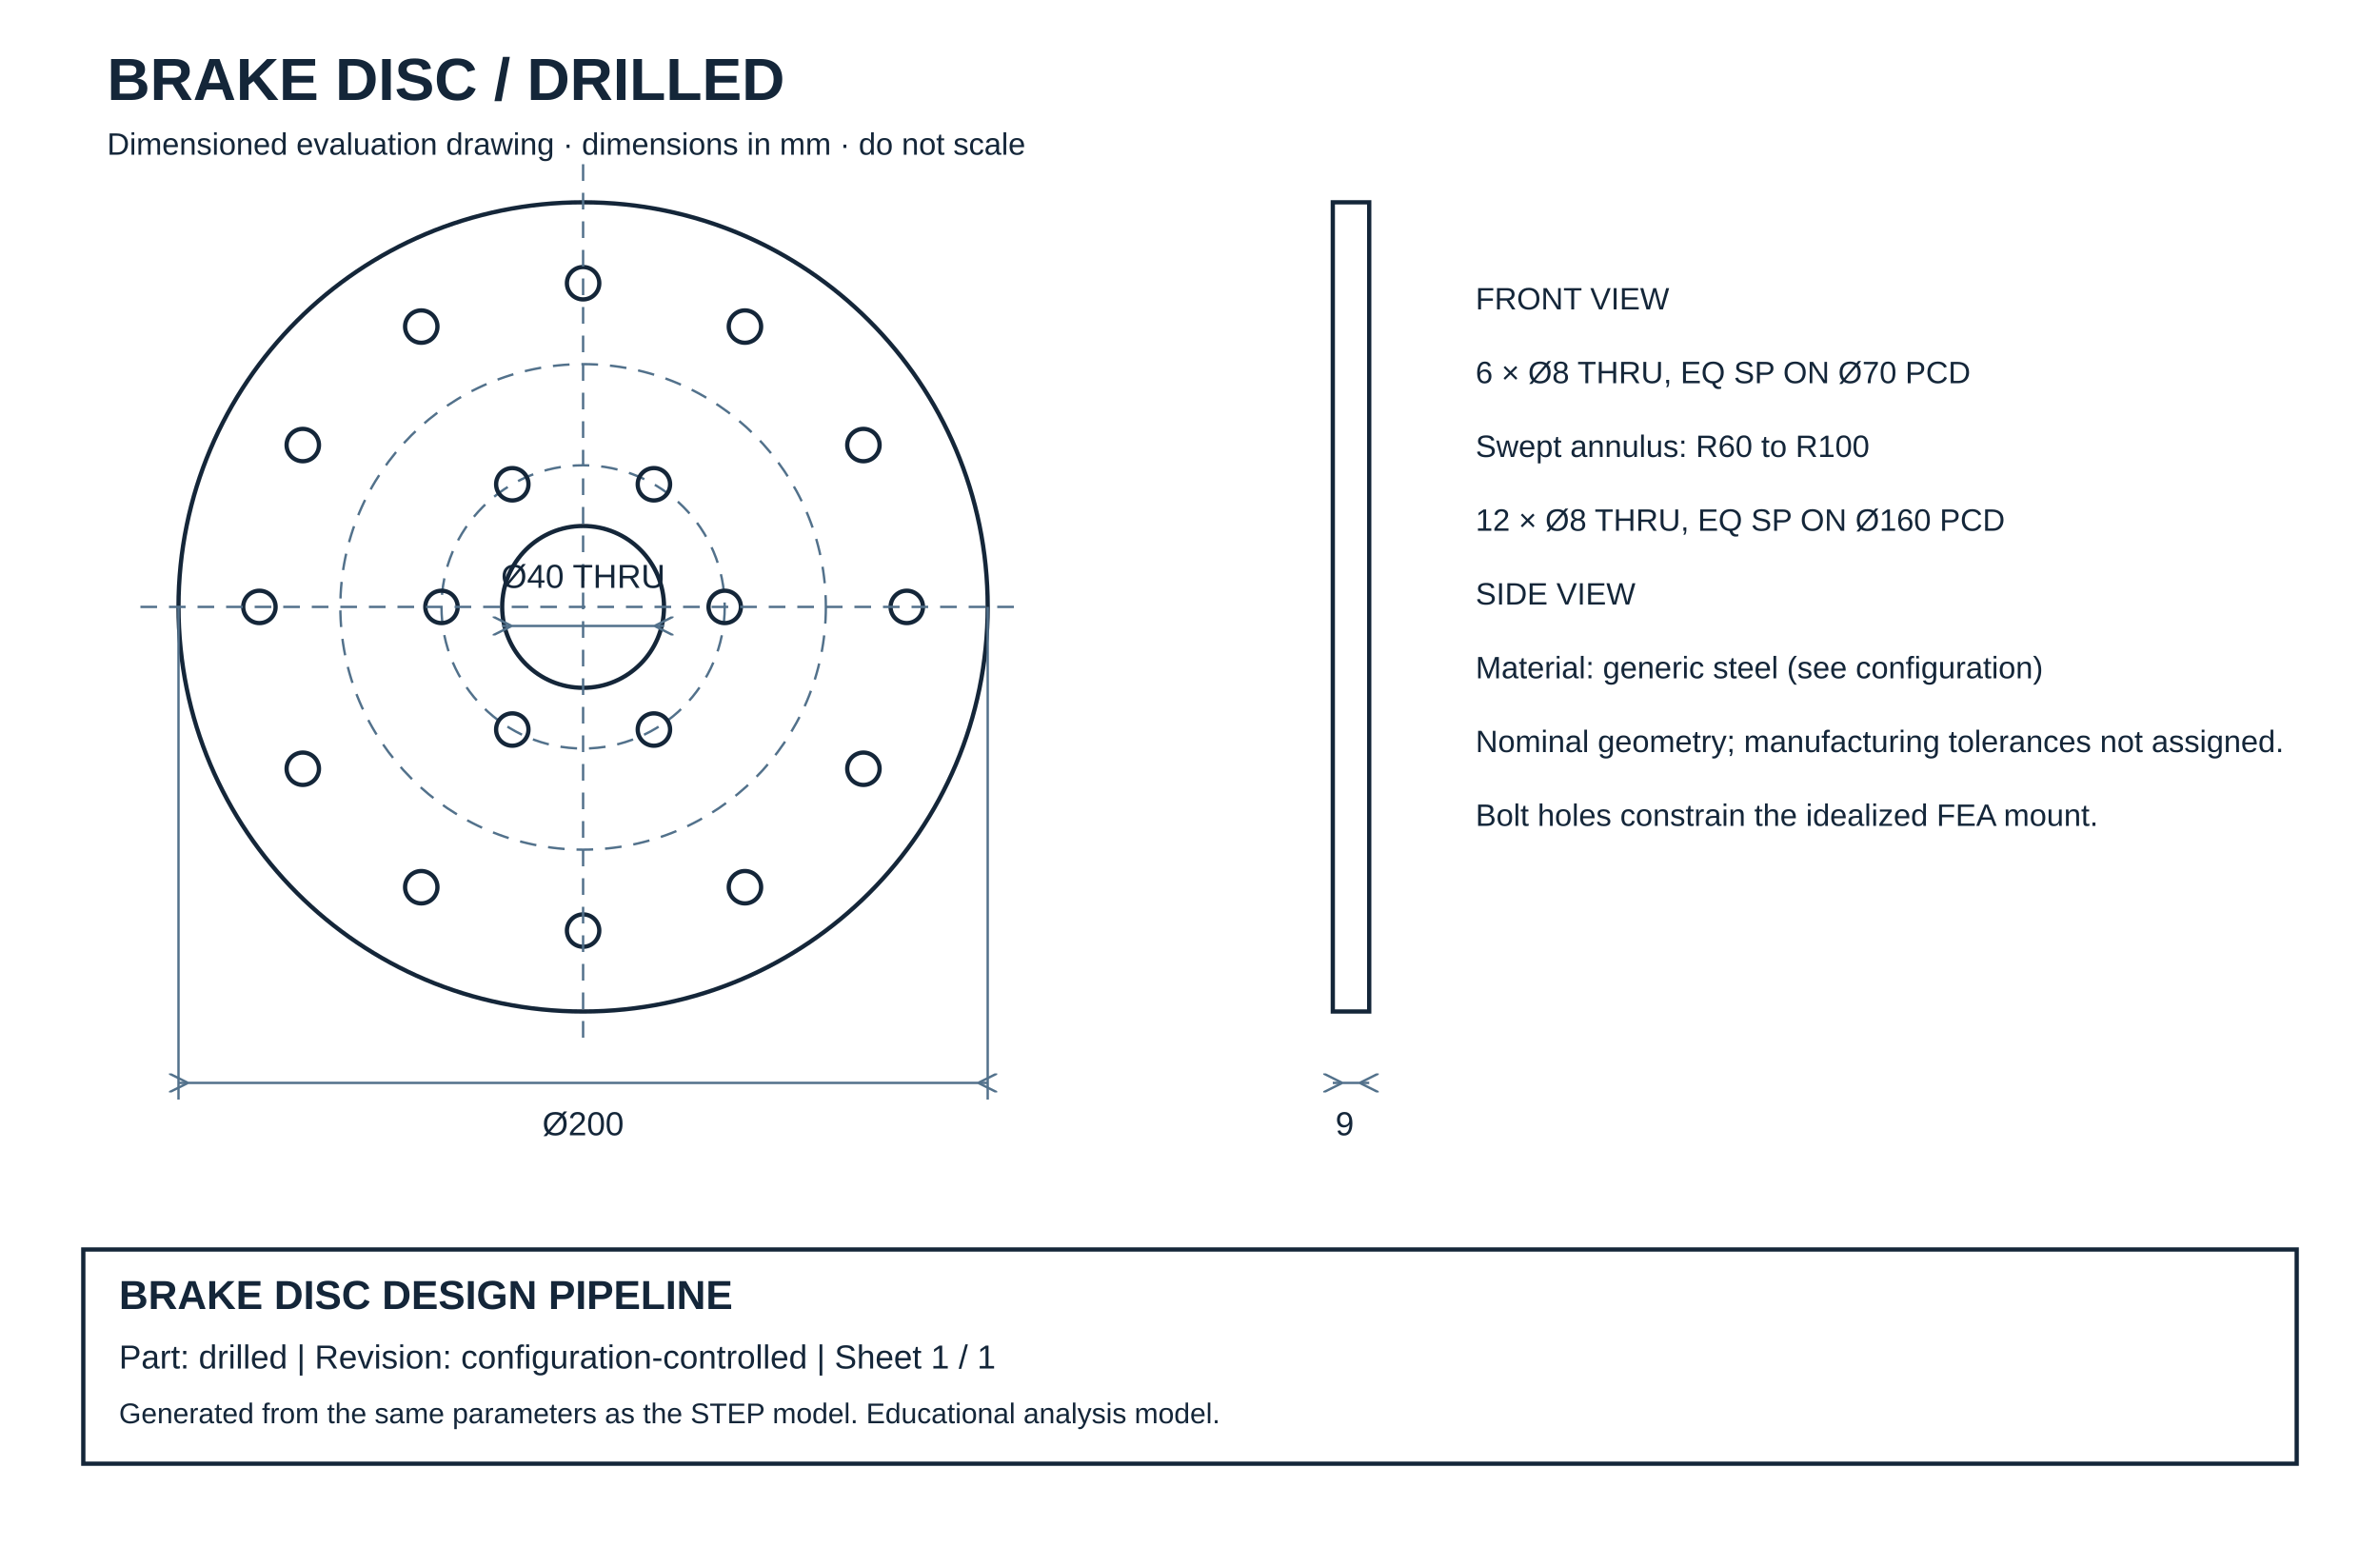
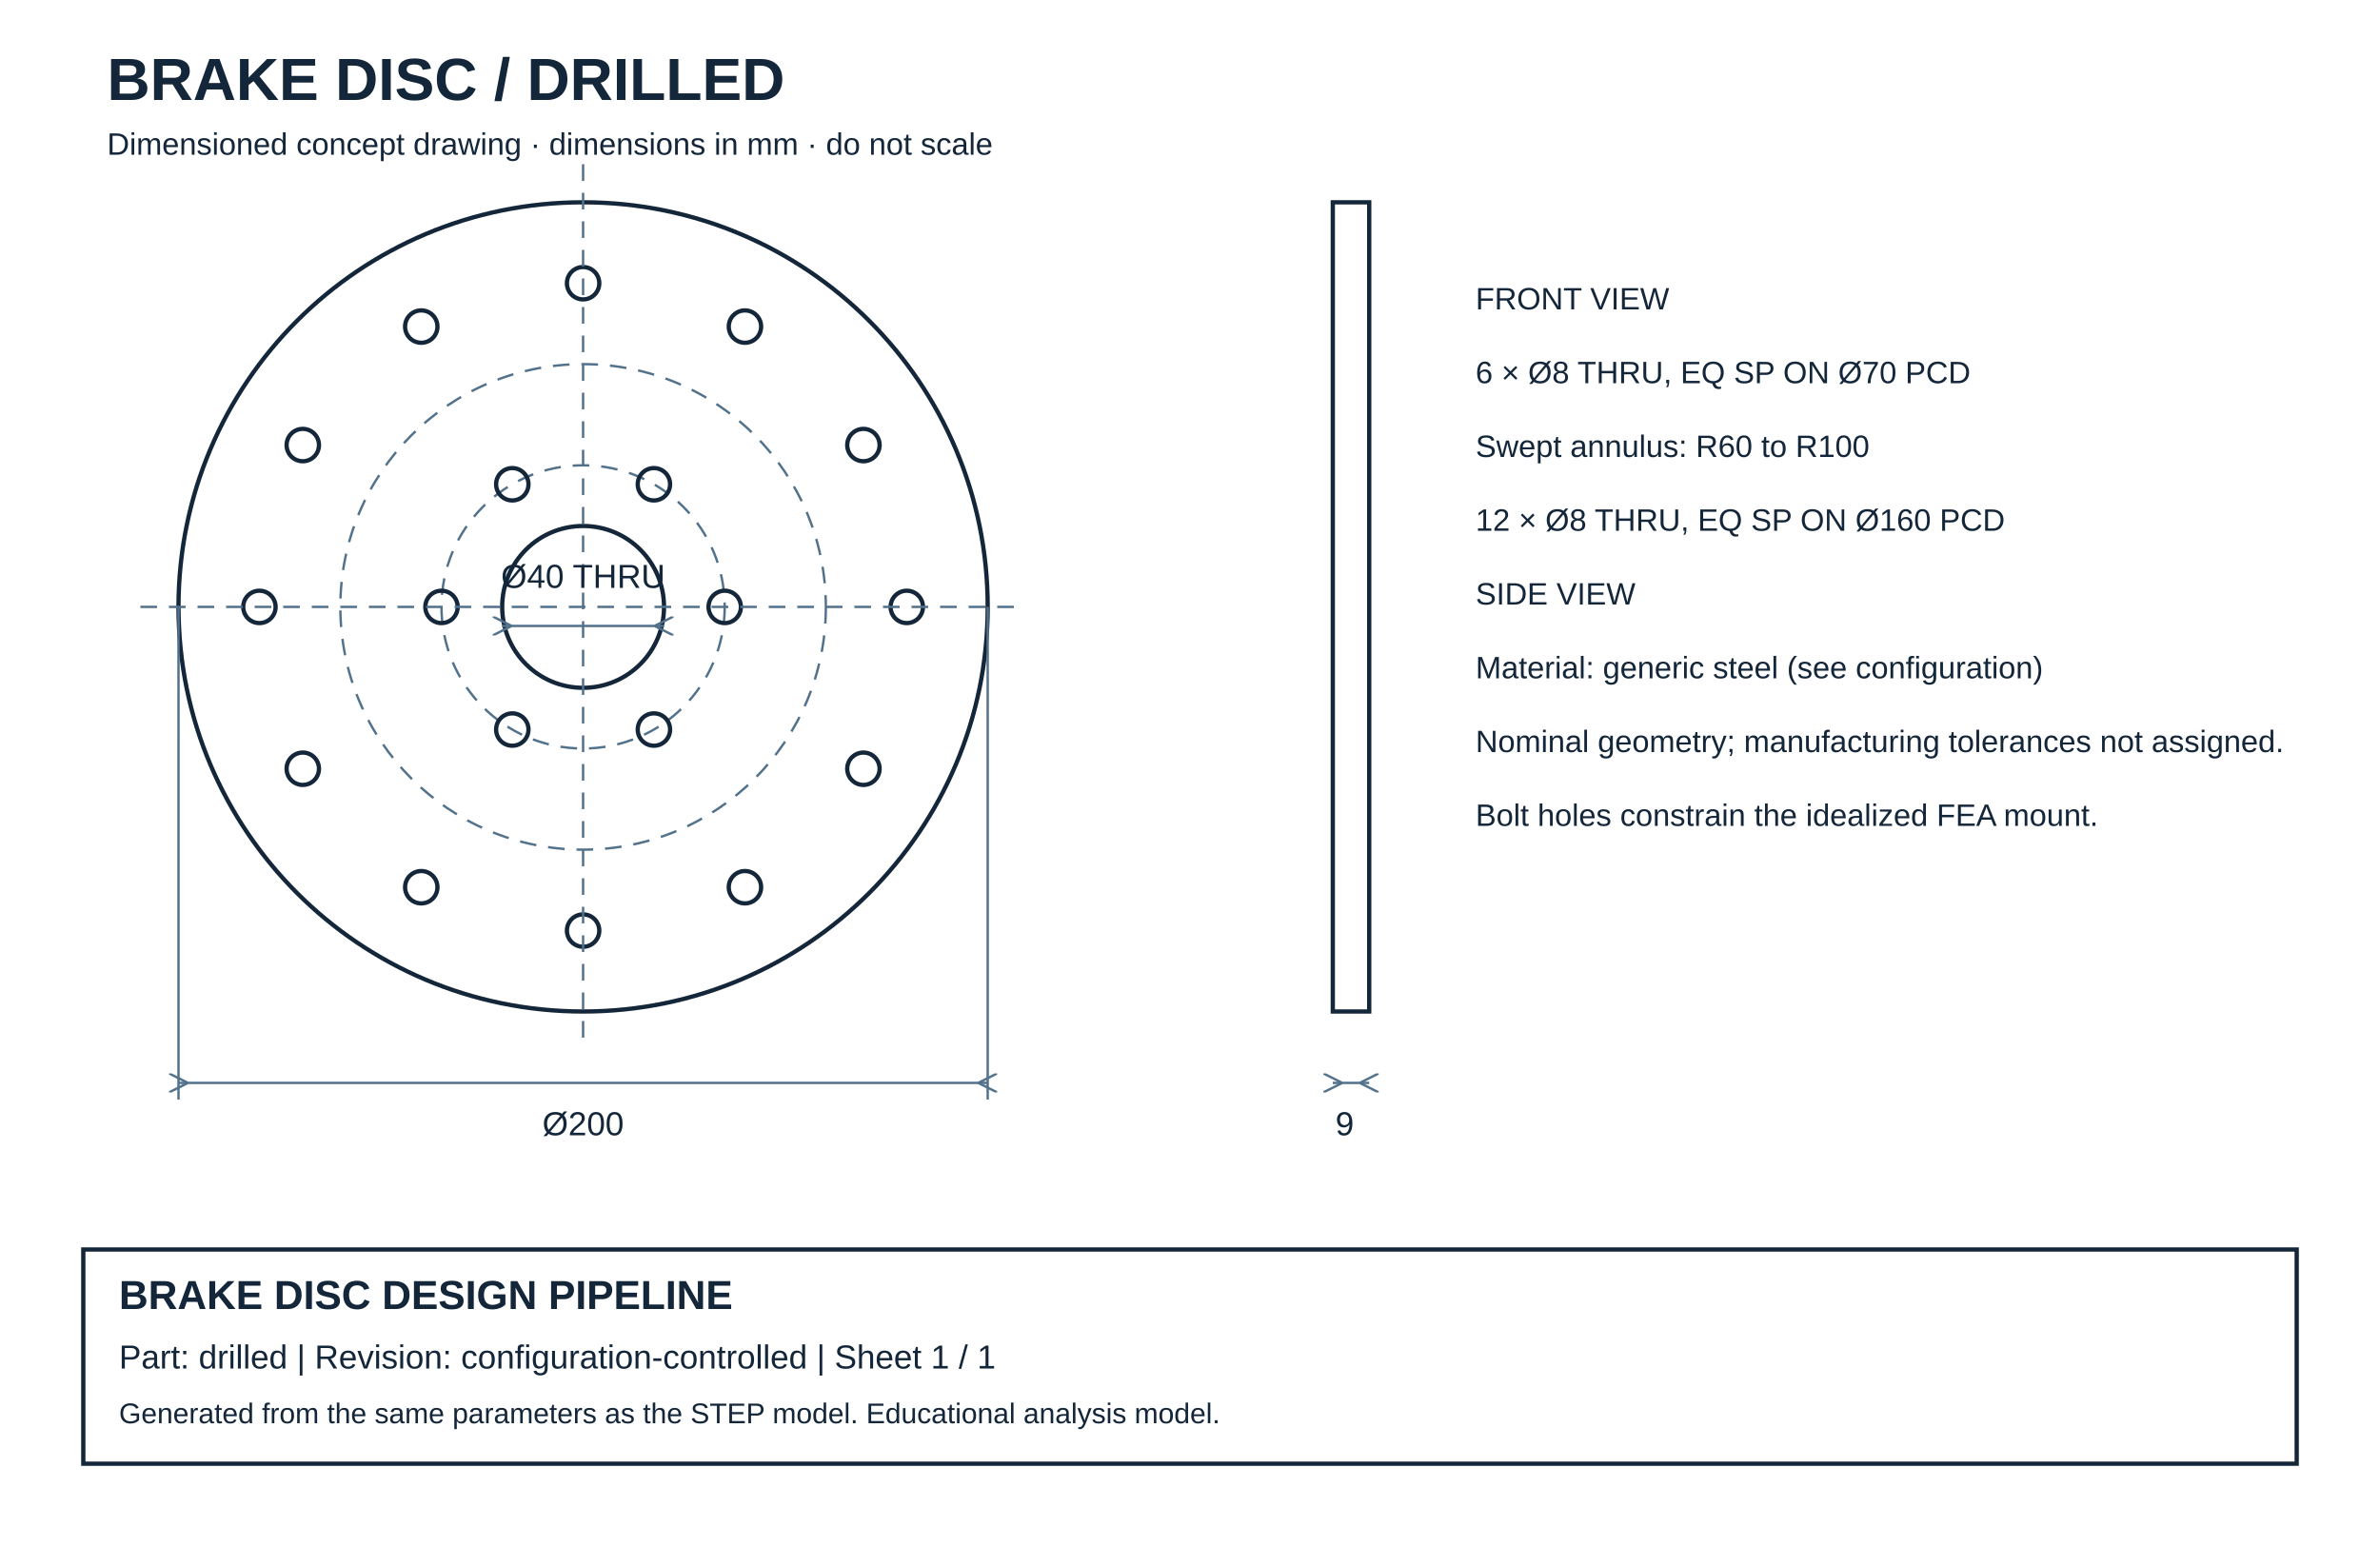
<svg xmlns="http://www.w3.org/2000/svg" width="1000" height="650" viewBox="0 0 1000 650">
  <rect width="1000" height="650" fill="white" />
  <style>text{font-family:Arial,sans-serif;fill:#142639} .edge{fill:none;stroke:#142639;stroke-width:1.8} .dim{fill:none;stroke:#52718b;stroke-width:1} .dash{stroke-dasharray:7 5}</style>
  <defs>
    <marker id="arrow" markerWidth="8" markerHeight="8" refX="4" refY="4" orient="auto-start-reverse">
      <path d="M8 0L0 4L8 8" fill="none" stroke="#52718b" />
    </marker>
  </defs>
  <text x="45" y="42" font-size="25" font-weight="bold">BRAKE DISC / DRILLED</text>
-   <text x="45" y="65" font-size="13">Dimensioned evaluation drawing · dimensions in mm · do not scale</text>
+   <text x="45" y="65" font-size="13">Dimensioned concept drawing · dimensions in mm · do not scale</text>
  <circle cx="245" cy="255" r="170.0" class="edge" />
  <circle cx="245" cy="255" r="34.0" class="edge" />
  <circle cx="245" cy="255" r="59.5" class="dim dash" />
  <circle cx="245" cy="255" r="102.0" class="dim dash" />
  <circle cx="304.5" cy="255.0" r="6.8" class="edge" />
  <circle cx="274.75" cy="203.471" r="6.8" class="edge" />
  <circle cx="215.25" cy="203.471" r="6.8" class="edge" />
  <circle cx="185.5" cy="255.0" r="6.8" class="edge" />
  <circle cx="215.25" cy="306.529" r="6.8" class="edge" />
  <circle cx="274.75" cy="306.529" r="6.8" class="edge" />
  <circle cx="381.0" cy="255.0" r="6.8" class="edge" />
  <circle cx="362.779" cy="187.0" r="6.8" class="edge" />
  <circle cx="313.0" cy="137.221" r="6.8" class="edge" />
  <circle cx="245.0" cy="119.0" r="6.8" class="edge" />
  <circle cx="177" cy="137.221" r="6.8" class="edge" />
  <circle cx="127.221" cy="187.0" r="6.8" class="edge" />
  <circle cx="109.0" cy="255" r="6.8" class="edge" />
  <circle cx="127.221" cy="323" r="6.8" class="edge" />
  <circle cx="177" cy="372.779" r="6.8" class="edge" />
  <circle cx="245" cy="391.0" r="6.8" class="edge" />
  <circle cx="313.0" cy="372.779" r="6.8" class="edge" />
  <circle cx="362.779" cy="323" r="6.8" class="edge" />
  <path d="M59.0 255H431.0M245 69.0V441.0" class="dim dash" />
  <path d="M75.0 455L415.0 455" class="dim" marker-start="url(#arrow)" marker-end="url(#arrow)" />
  <text x="245" y="477" font-size="14" text-anchor="middle">Ø200</text>
  <path d="M75.0 255V462M415.0 255V462" class="dim" />
  <path d="M211.0 263L279.0 263" class="dim" marker-start="url(#arrow)" marker-end="url(#arrow)" />
  <text x="245" y="247" font-size="14" text-anchor="middle">Ø40 THRU</text>
  <rect x="560" y="85.0" width="15.3" height="340.0" class="edge" />
  <path d="M560 455L575.3 455" class="dim" marker-start="url(#arrow)" marker-end="url(#arrow)" />
  <text x="565" y="477" font-size="14" text-anchor="middle">9</text>
  <text x="620" y="130" font-size="13">FRONT VIEW</text>
  <text x="620" y="161" font-size="13">6 × Ø8 THRU, EQ SP ON Ø70 PCD</text>
  <text x="620" y="192" font-size="13">Swept annulus: R60 to R100</text>
  <text x="620" y="223" font-size="13">12 × Ø8 THRU, EQ SP ON Ø160 PCD</text>
  <text x="620" y="254" font-size="13">SIDE VIEW</text>
  <text x="620" y="285" font-size="13">Material: generic steel (see configuration)</text>
  <text x="620" y="316" font-size="13">Nominal geometry; manufacturing tolerances not assigned.</text>
  <text x="620" y="347" font-size="13">Bolt holes constrain the idealized FEA mount.</text>
  <rect x="35" y="525" width="930" height="90" class="edge" />
  <text x="50" y="550" font-size="17" font-weight="bold">BRAKE DISC DESIGN PIPELINE</text>
  <text x="50" y="575" font-size="14">Part: drilled | Revision: configuration-controlled | Sheet 1 / 1</text>
  <text x="50" y="598" font-size="12">Generated from the same parameters as the STEP model. Educational analysis model.</text>
</svg>
